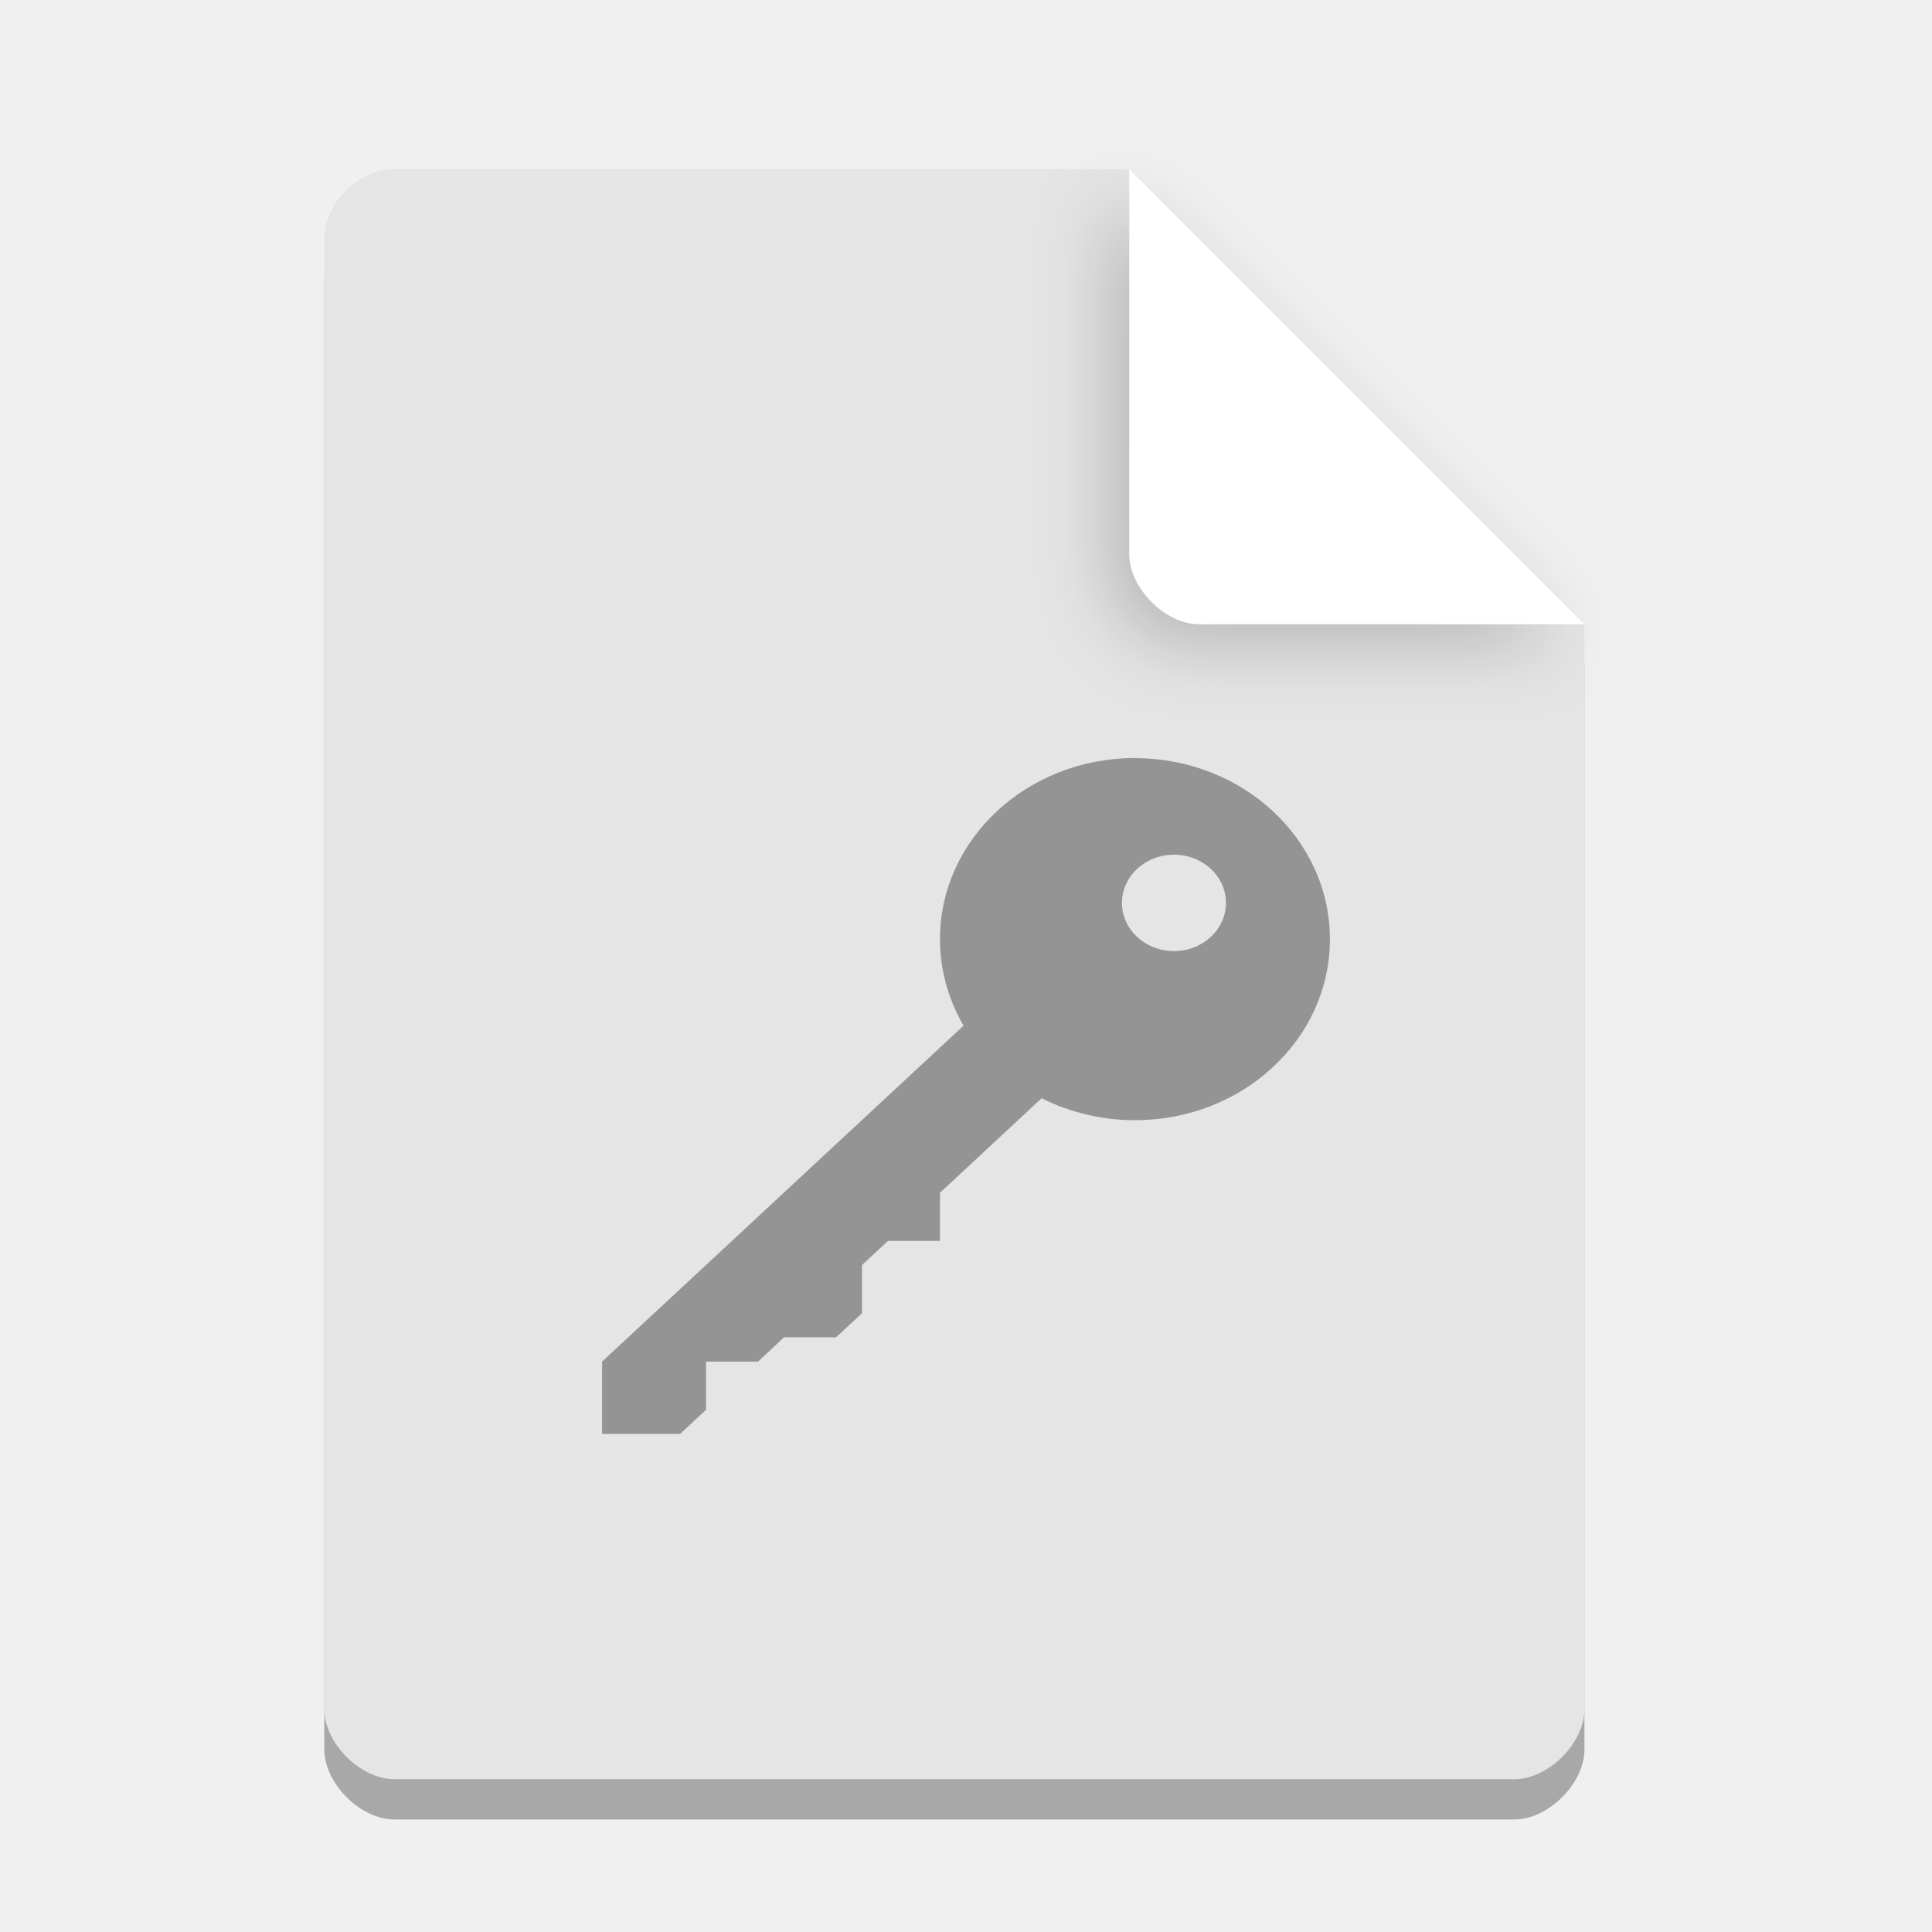
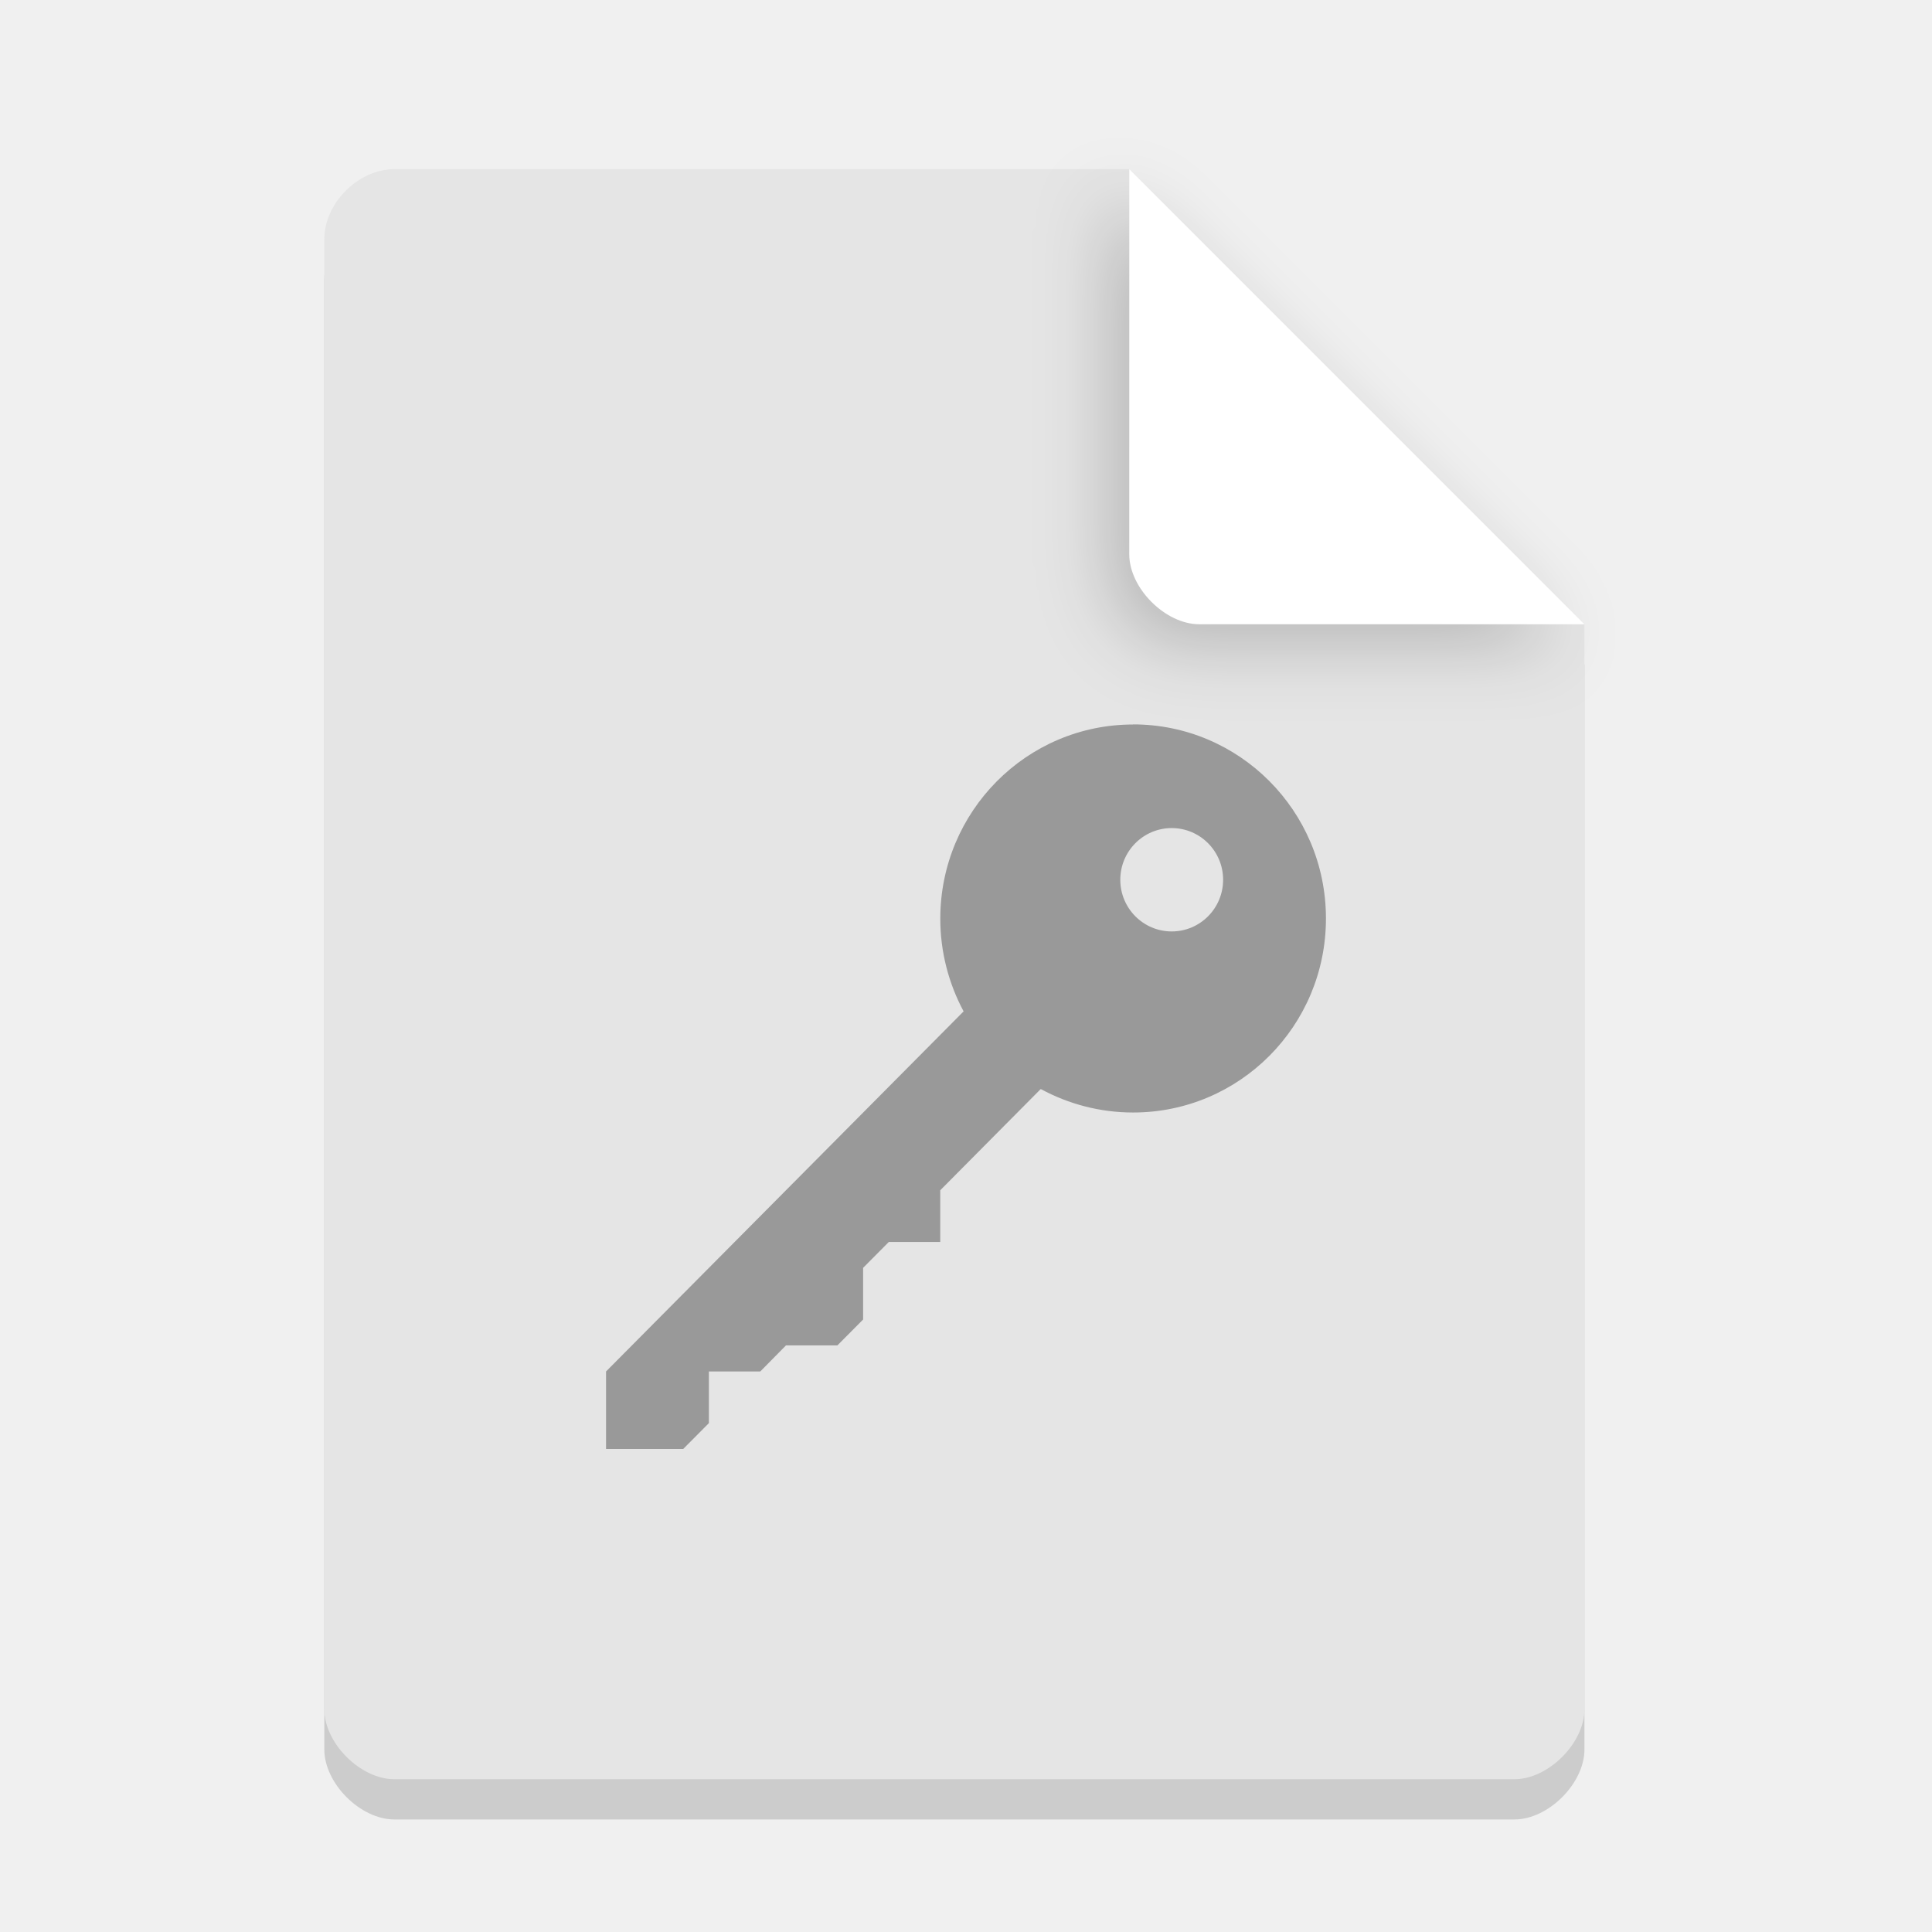
<svg xmlns="http://www.w3.org/2000/svg" width="36pt" height="36pt" version="1.1" viewBox="0 0 36 36">
  <defs>
    <filter id="a" x="-.192" y="-.192" width="1.384" height="1.384" color-interpolation-filters="sRGB">
      <feGaussianBlur stdDeviation="0.678" />
    </filter>
  </defs>
-   <path d="m7.348 3.902c-0.672 0-1.305 0.633-1.305 1.305v27.391c0 0.633 0.672 1.305 1.305 1.305h20.871c0.633 0 1.305-0.672 1.305-1.305v-20.215l-8.48-8.48z" opacity=".3" />
+   <path d="m7.348 3.902c-0.672 0-1.305 0.633-1.305 1.305v27.391c0 0.633 0.672 1.305 1.305 1.305h20.871c0.633 0 1.305-0.672 1.305-1.305v-20.215l-8.48-8.48z" opacity=".15" />
  <path d="m7.348 3.152c-0.672 0-1.305 0.633-1.305 1.305v27.391c0 0.633 0.672 1.305 1.305 1.305h20.871c0.633 0 1.305-0.672 1.305-1.305v-20.215l-8.48-8.48z" fill="#e5e5e5" />
  <path d="m20.668 3.527 8.48 8.48h-7.176c-0.633 0-1.305-0.672-1.305-1.305z" filter="url(#a)" opacity=".2" />
  <path d="m21.043 3.152 8.48 8.48h-7.176c-0.633 0-1.305-0.672-1.305-1.305z" fill="#fff" />
-   <path d="m21.148 14.125c-2.008 0-3.633 1.512-3.633 3.375 0 0.582 0.16 1.129 0.438 1.609 0.004 0 0 0.004 0 0.004l-6.734 6.258v1.348h1.453l0.484-0.449v-0.898h0.969l0.484-0.453h0.969l0.484-0.449v-0.898l0.484-0.449h0.969v-0.898l1.891-1.758h0.008c0.516 0.258 1.109 0.406 1.734 0.406 2.008 0 3.633-1.508 3.633-3.371v-0.016c-0.008-1.859-1.633-3.359-3.633-3.359zm0.727 1.801c0.535 0 0.969 0.402 0.969 0.898 0 0.496-0.434 0.898-0.969 0.898s-0.969-0.402-0.969-0.898c0-0.496 0.434-0.898 0.969-0.898z" fill-opacity=".353" />
+   <path d="m21.114 13.5c-1.986 0-3.593 1.621-3.593 3.618 0 0.624 0.158 1.21 0.433 1.725 0.004 0 0 0.004 0 0.004l-6.661 6.708v1.445h1.437l0.479-0.482v-0.963h0.958l0.479-0.486h0.958l0.479-0.482v-0.963l0.479-0.482h0.958v-0.963l1.87-1.884h0.008c0.51 0.276 1.097 0.435 1.716 0.435 1.986 0 3.593-1.616 3.593-3.614v-0.017c-0.008-1.993-1.615-3.601-3.593-3.601zm0.719 1.93c0.529 0 0.958 0.431 0.958 0.963 0 0.532-0.429 0.963-0.958 0.963s-0.958-0.431-0.958-0.963c0-0.532 0.429-0.963 0.958-0.963z" fill="#999" stroke-width="1.03" />
</svg>
